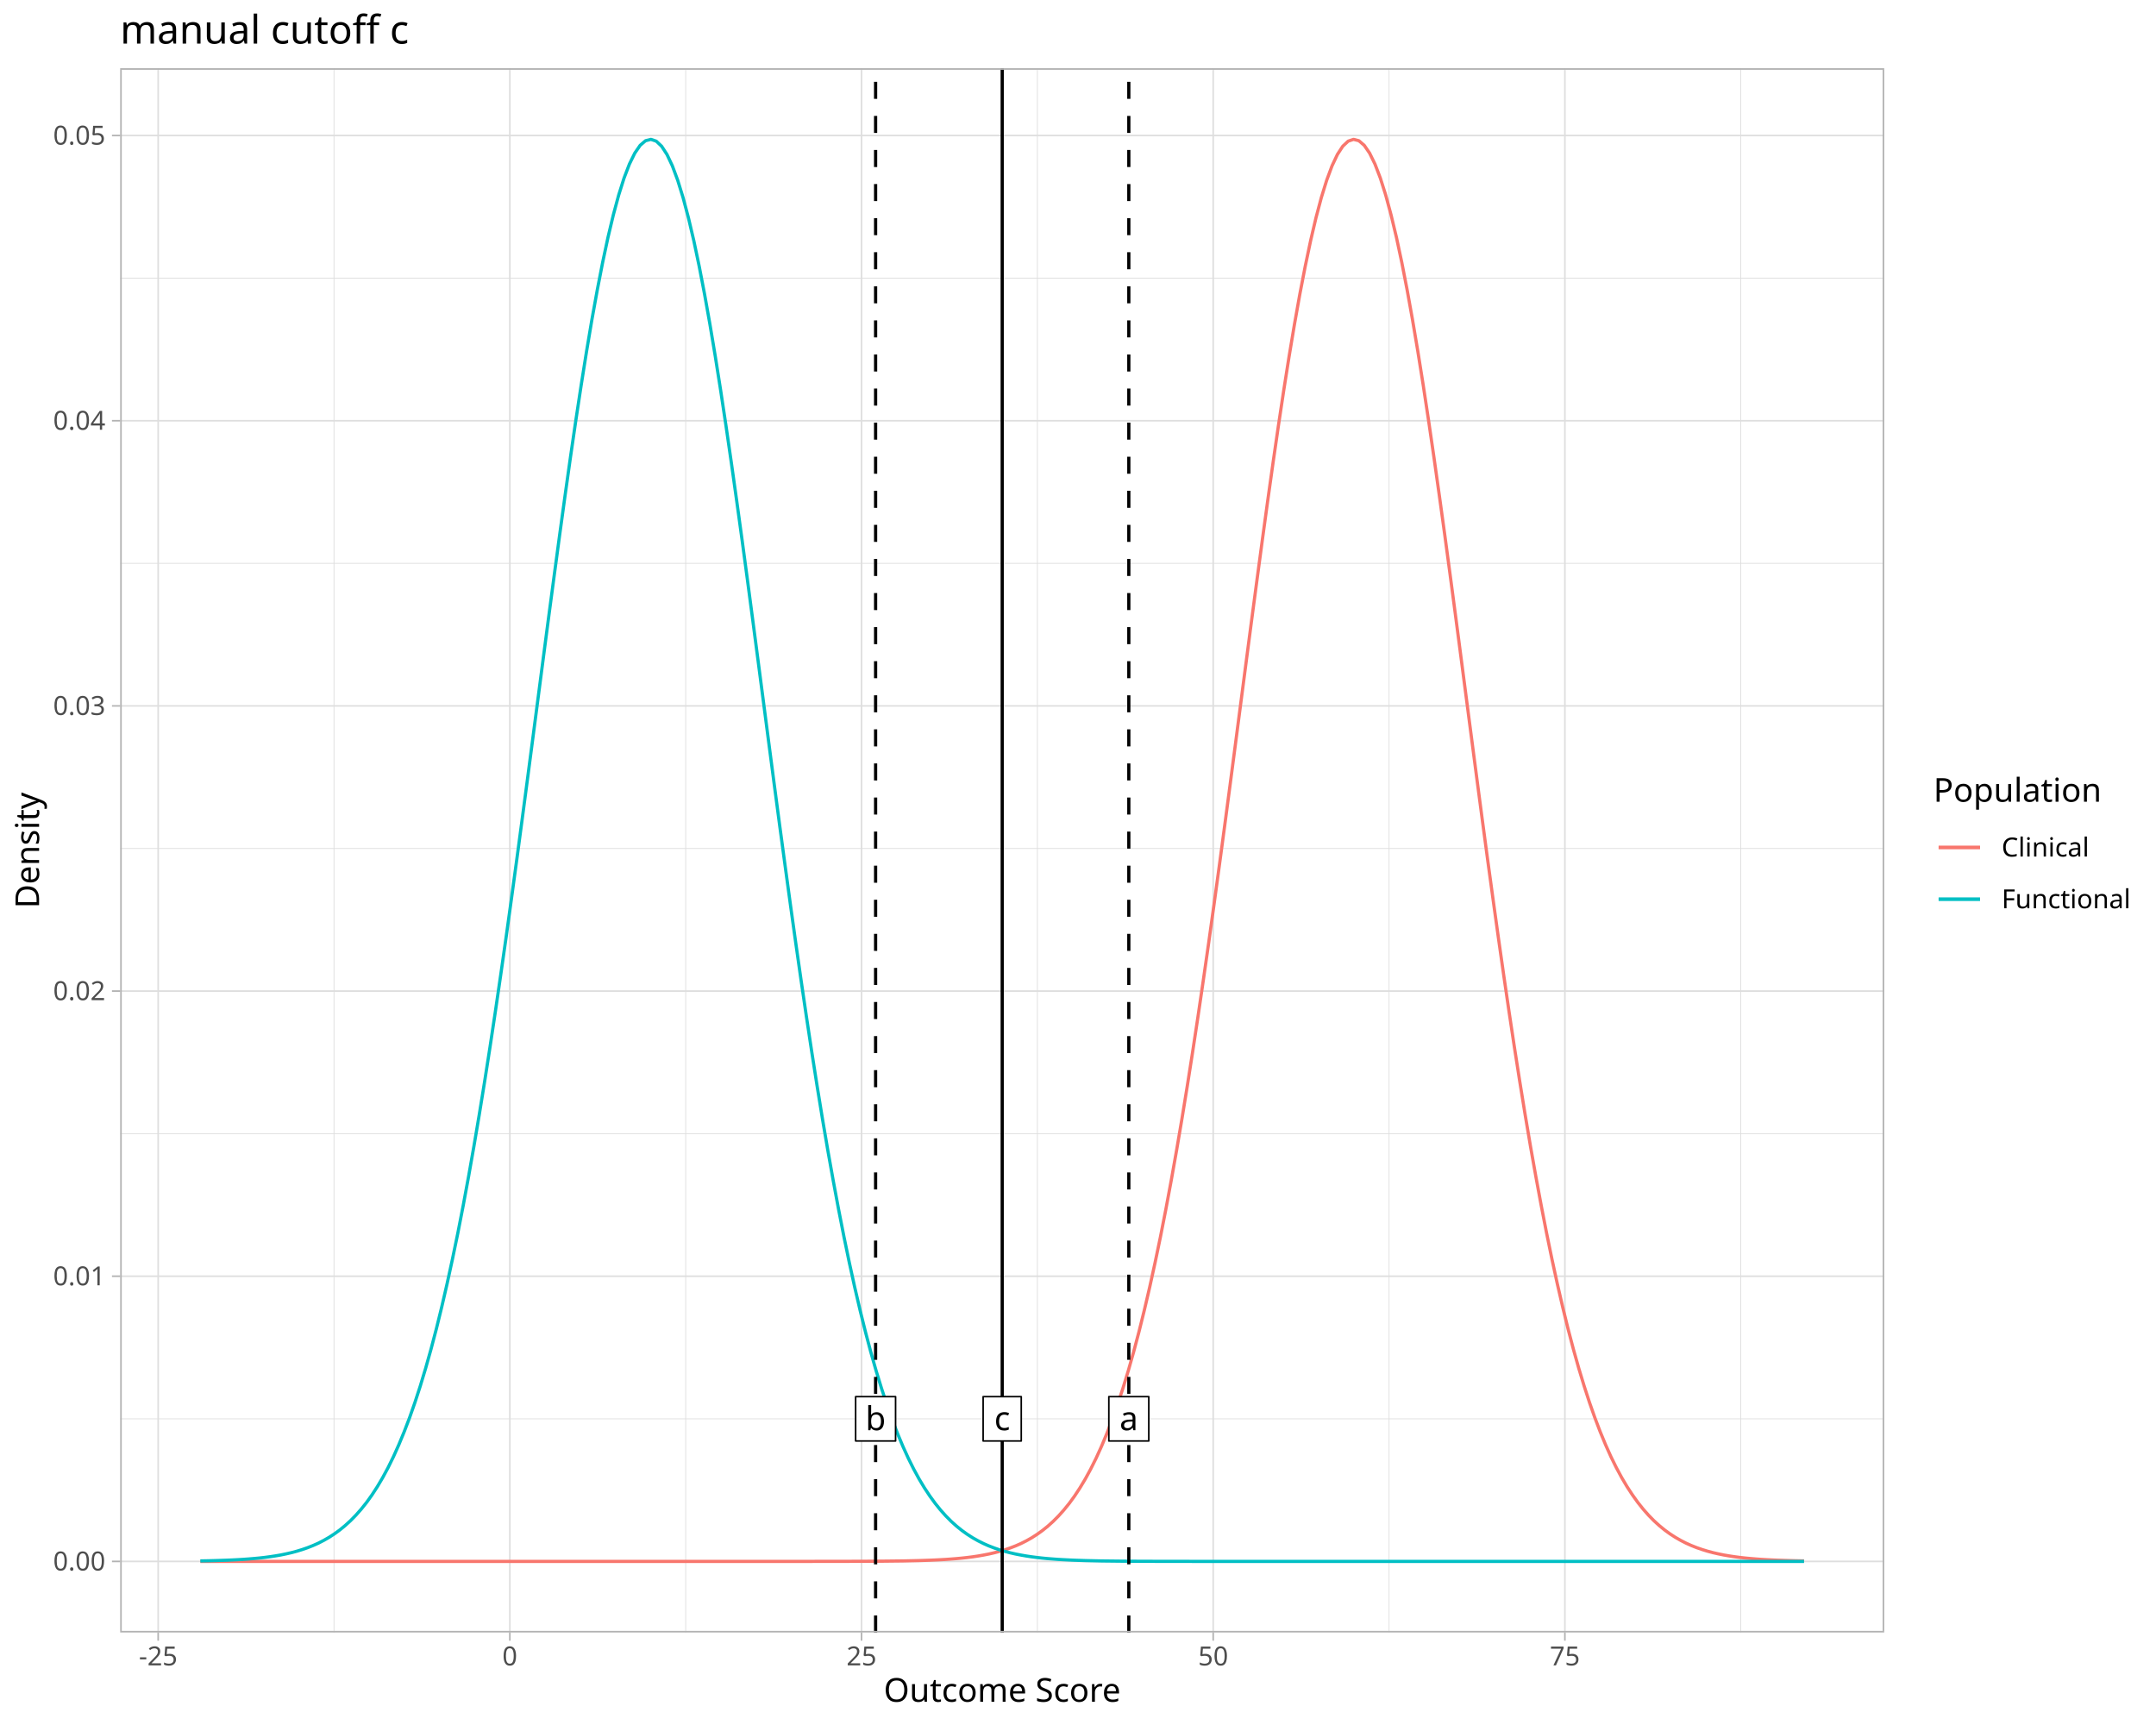
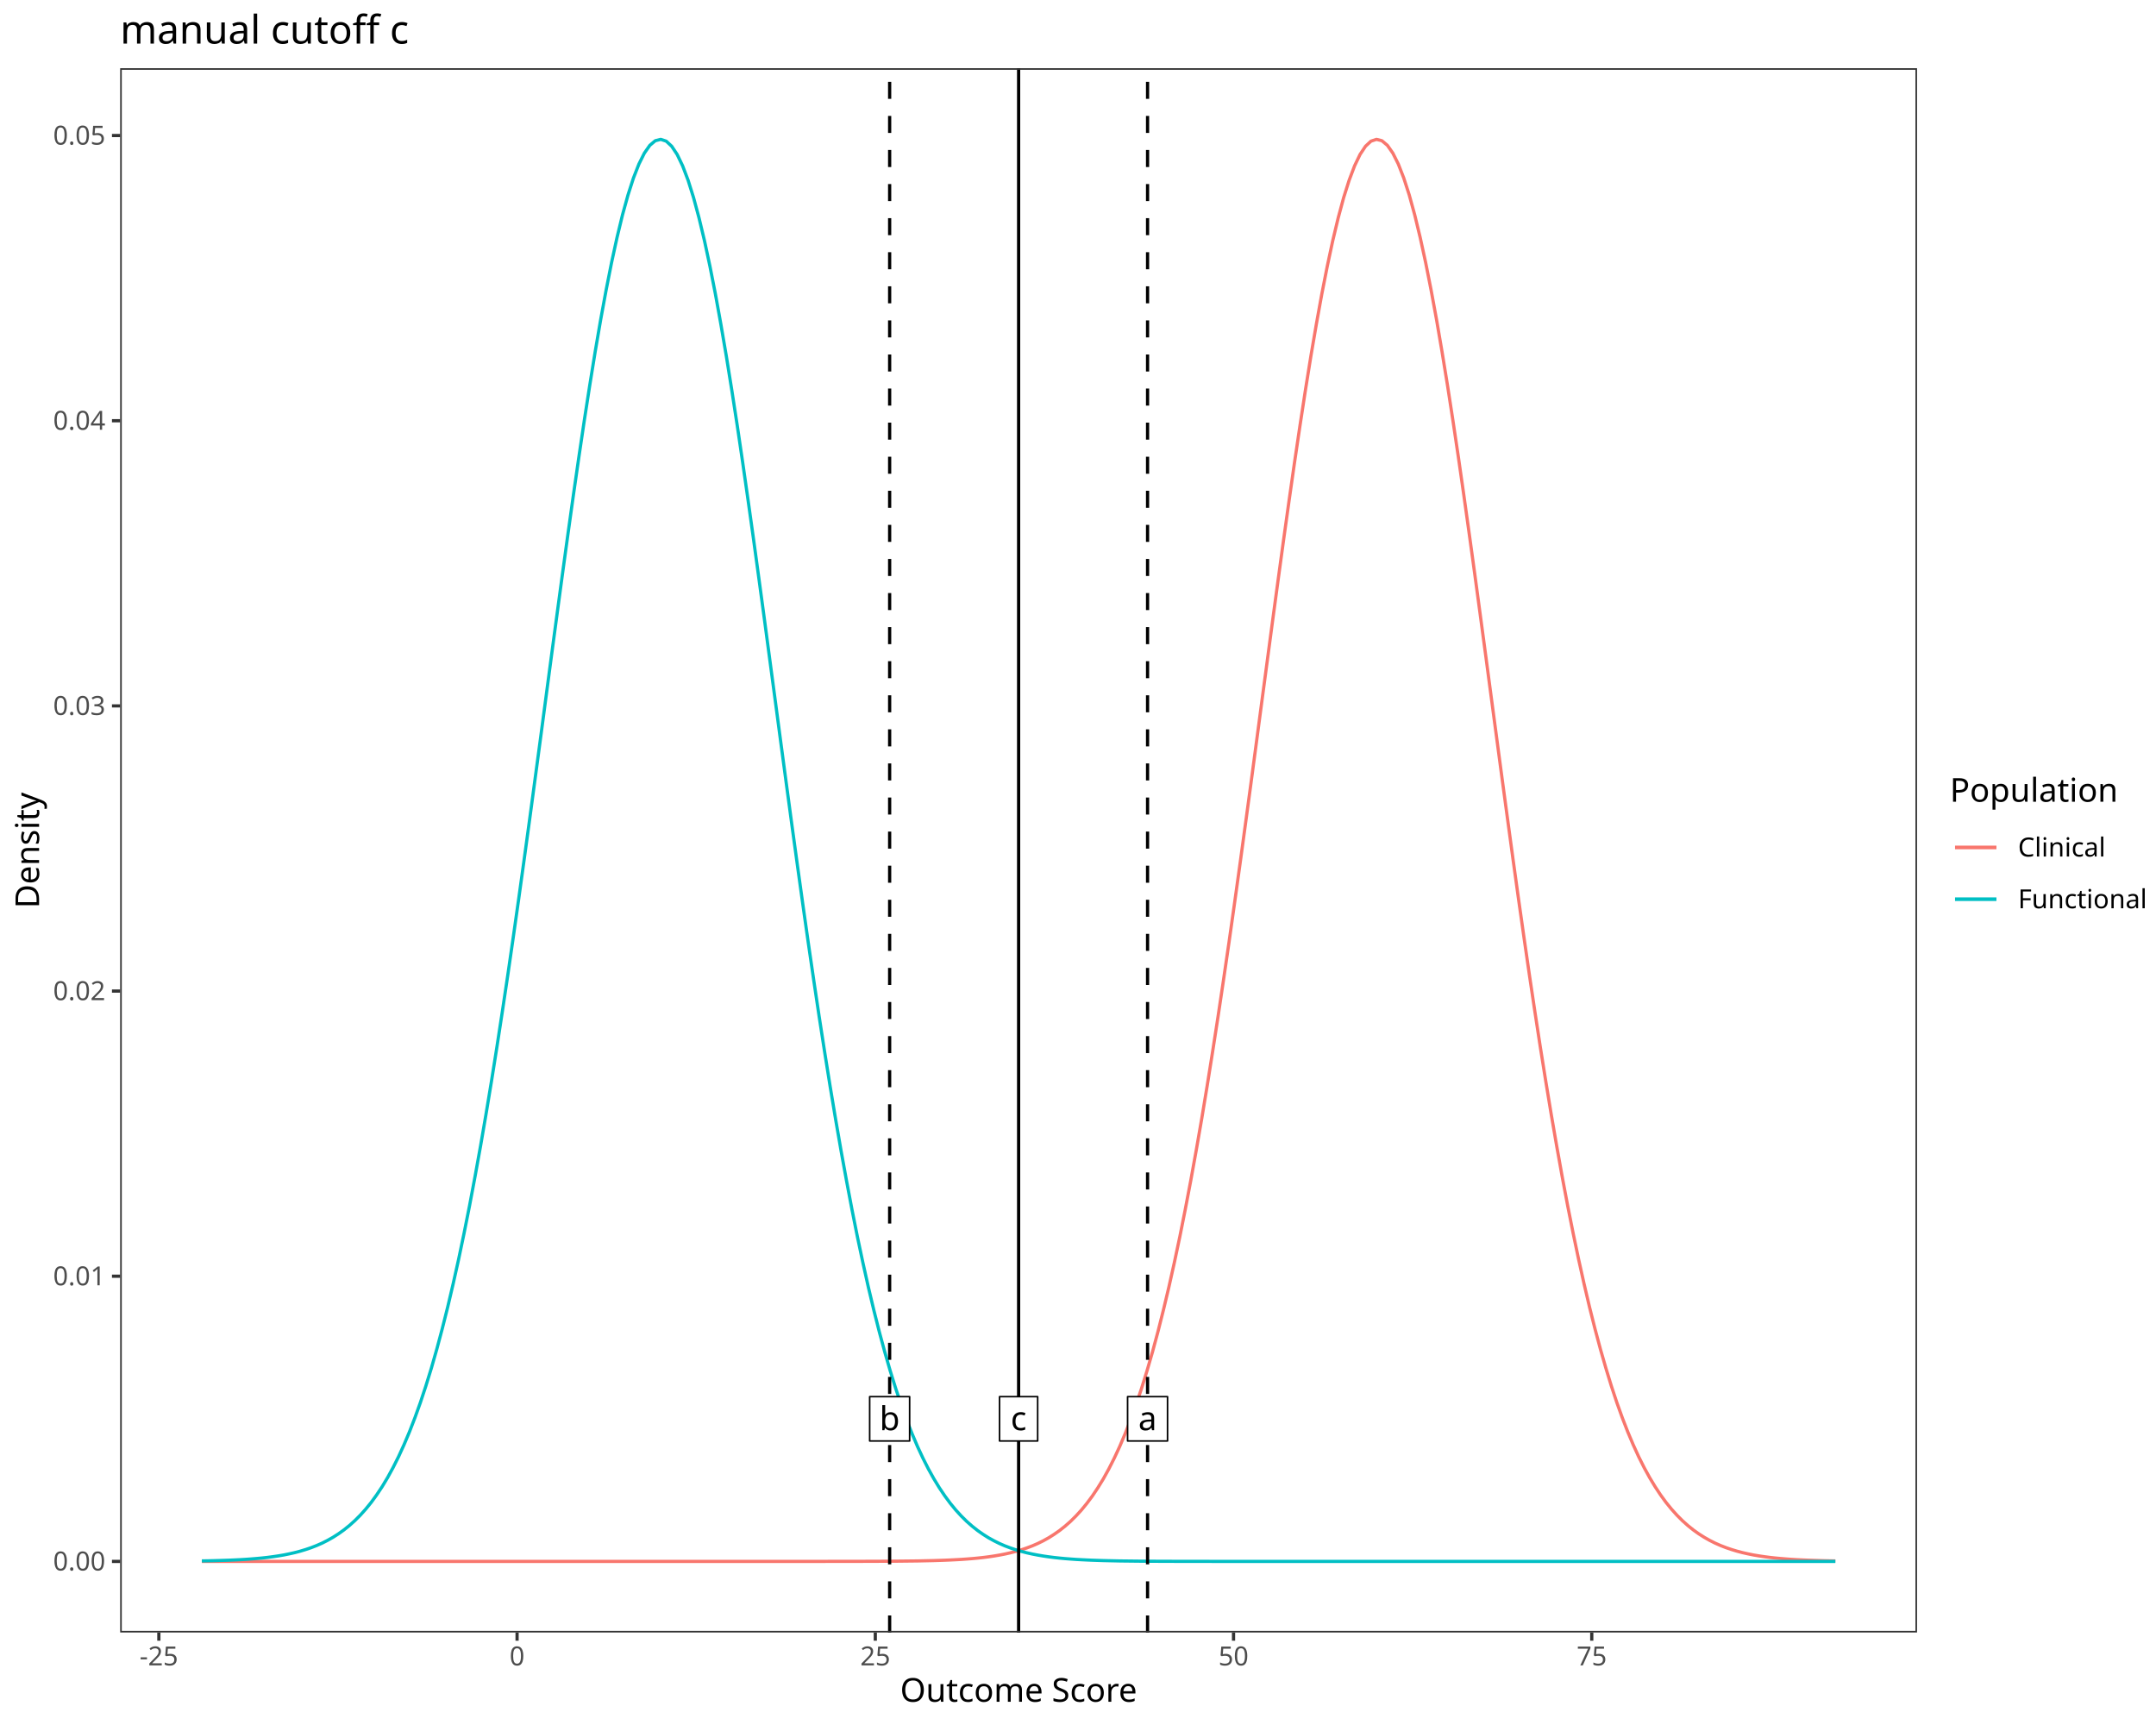
<svg xmlns="http://www.w3.org/2000/svg" class="svglite" data-engine-version="2.0" width="720.00pt" height="576.00pt" viewBox="0 0 720.00 576.00">
  <defs>
    <style type="text/css">
    .svglite line, .svglite polyline, .svglite polygon, .svglite path, .svglite rect, .svglite circle {
      fill: none;
      stroke: #000000;
      stroke-linecap: round;
      stroke-linejoin: round;
      stroke-miterlimit: 10.00;
    }
  </style>
  </defs>
  <rect width="100%" height="100%" style="stroke: none; fill: #FFFFFF;" />
  <defs>
    <clipPath id="cpMC4wMHw3MjAuMDB8MC4wMHw1NzYuMDA=">
      <rect x="0.00" y="0.00" width="720.00" height="576.00" />
    </clipPath>
  </defs>
  <g clip-path="url(#cpMC4wMHw3MjAuMDB8MC4wMHw1NzYuMDA=)">
    <rect x="0.00" y="0.00" width="720.00" height="576.00" style="stroke-width: 1.07; stroke: #FFFFFF; fill: #FFFFFF;" />
  </g>
  <defs>
-     <clipPath id="cpNDAuMTN8NjI5LjI0fDIyLjc4fDU0NS4xMQ==">
-       <rect x="40.13" y="22.78" width="589.11" height="522.33" />
+     <clipPath id="cpNDAuMTN8NjQwLjIwfDIyLjc4fDU0NS4xMQ==">
+       <rect x="40.13" y="22.78" width="600.07" height="522.33" />
    </clipPath>
  </defs>
-   <g clip-path="url(#cpNDAuMTN8NjI5LjI0fDIyLjc4fDU0NS4xMQ==)">
-     <rect x="40.13" y="22.78" width="589.11" height="522.33" style="stroke-width: 1.07; stroke: none; fill: #FFFFFF;" />
-     <polyline points="40.13,473.76 629.24,473.76 " style="stroke-width: 0.27; stroke: #DEDEDE; stroke-linecap: butt;" />
-     <polyline points="40.13,378.54 629.24,378.54 " style="stroke-width: 0.27; stroke: #DEDEDE; stroke-linecap: butt;" />
-     <polyline points="40.13,283.32 629.24,283.32 " style="stroke-width: 0.27; stroke: #DEDEDE; stroke-linecap: butt;" />
-     <polyline points="40.13,188.10 629.24,188.10 " style="stroke-width: 0.27; stroke: #DEDEDE; stroke-linecap: butt;" />
-     <polyline points="40.13,92.87 629.24,92.87 " style="stroke-width: 0.27; stroke: #DEDEDE; stroke-linecap: butt;" />
-     <polyline points="111.54,545.11 111.54,22.78 " style="stroke-width: 0.27; stroke: #DEDEDE; stroke-linecap: butt;" />
-     <polyline points="228.99,545.11 228.99,22.78 " style="stroke-width: 0.27; stroke: #DEDEDE; stroke-linecap: butt;" />
-     <polyline points="346.43,545.11 346.43,22.78 " style="stroke-width: 0.27; stroke: #DEDEDE; stroke-linecap: butt;" />
-     <polyline points="463.88,545.11 463.88,22.78 " style="stroke-width: 0.27; stroke: #DEDEDE; stroke-linecap: butt;" />
-     <polyline points="581.32,545.11 581.32,22.78 " style="stroke-width: 0.27; stroke: #DEDEDE; stroke-linecap: butt;" />
-     <polyline points="40.13,521.37 629.24,521.37 " style="stroke-width: 0.53; stroke: #DEDEDE; stroke-linecap: butt;" />
-     <polyline points="40.13,426.15 629.24,426.15 " style="stroke-width: 0.53; stroke: #DEDEDE; stroke-linecap: butt;" />
-     <polyline points="40.13,330.93 629.24,330.93 " style="stroke-width: 0.53; stroke: #DEDEDE; stroke-linecap: butt;" />
-     <polyline points="40.13,235.71 629.24,235.71 " style="stroke-width: 0.53; stroke: #DEDEDE; stroke-linecap: butt;" />
-     <polyline points="40.13,140.49 629.24,140.49 " style="stroke-width: 0.53; stroke: #DEDEDE; stroke-linecap: butt;" />
-     <polyline points="40.13,45.26 629.24,45.26 " style="stroke-width: 0.53; stroke: #DEDEDE; stroke-linecap: butt;" />
-     <polyline points="52.82,545.11 52.82,22.78 " style="stroke-width: 0.53; stroke: #DEDEDE; stroke-linecap: butt;" />
-     <polyline points="170.26,545.11 170.26,22.78 " style="stroke-width: 0.53; stroke: #DEDEDE; stroke-linecap: butt;" />
-     <polyline points="287.71,545.11 287.71,22.78 " style="stroke-width: 0.53; stroke: #DEDEDE; stroke-linecap: butt;" />
-     <polyline points="405.15,545.11 405.15,22.78 " style="stroke-width: 0.53; stroke: #DEDEDE; stroke-linecap: butt;" />
-     <polyline points="522.60,545.11 522.60,22.78 " style="stroke-width: 0.53; stroke: #DEDEDE; stroke-linecap: butt;" />
-     <polyline points="66.91,521.37 68.70,521.37 70.49,521.37 72.28,521.37 74.07,521.37 75.87,521.37 77.66,521.37 79.45,521.37 81.24,521.37 83.03,521.37 84.82,521.37 86.61,521.37 88.40,521.37 90.20,521.37 91.99,521.37 93.78,521.37 95.57,521.37 97.36,521.37 99.15,521.37 100.94,521.37 102.73,521.37 104.52,521.37 106.32,521.37 108.11,521.37 109.90,521.37 111.69,521.37 113.48,521.37 115.27,521.37 117.06,521.37 118.85,521.37 120.64,521.37 122.44,521.37 124.23,521.37 126.02,521.37 127.81,521.37 129.60,521.37 131.39,521.37 133.18,521.37 134.97,521.37 136.77,521.37 138.56,521.37 140.35,521.37 142.14,521.37 143.93,521.37 145.72,521.37 147.51,521.37 149.30,521.37 151.09,521.37 152.89,521.37 154.68,521.37 156.47,521.37 158.26,521.37 160.05,521.37 161.84,521.37 163.63,521.37 165.42,521.37 167.21,521.37 169.01,521.37 170.80,521.37 172.59,521.37 174.38,521.37 176.17,521.37 177.96,521.37 179.75,521.37 181.54,521.37 183.33,521.37 185.13,521.37 186.92,521.37 188.71,521.37 190.50,521.37 192.29,521.37 194.08,521.37 195.87,521.37 197.66,521.37 199.46,521.37 201.25,521.37 203.04,521.37 204.83,521.37 206.62,521.37 208.41,521.37 210.20,521.37 211.99,521.37 213.78,521.37 215.58,521.37 217.37,521.37 219.16,521.37 220.95,521.37 222.74,521.37 224.53,521.37 226.32,521.37 228.11,521.37 229.90,521.37 231.70,521.37 233.49,521.37 235.28,521.37 237.07,521.37 238.86,521.37 240.65,521.37 242.44,521.37 244.23,521.37 246.02,521.37 247.82,521.37 249.61,521.37 251.40,521.37 253.19,521.37 254.98,521.37 256.77,521.37 258.56,521.37 260.35,521.37 262.15,521.37 263.94,521.37 265.73,521.37 267.52,521.37 269.31,521.37 271.10,521.37 272.89,521.36 274.68,521.36 276.47,521.36 278.27,521.36 280.06,521.36 281.85,521.35 283.64,521.35 285.43,521.34 287.22,521.34 289.01,521.33 290.80,521.32 292.59,521.31 294.39,521.30 296.18,521.28 297.97,521.26 299.76,521.24 301.55,521.22 303.34,521.18 305.13,521.14 306.92,521.10 308.71,521.04 310.51,520.98 312.30,520.90 314.09,520.81 315.88,520.71 317.67,520.58 319.46,520.44 321.25,520.27 323.04,520.07 324.84,519.84 326.63,519.57 328.42,519.26 330.21,518.91 332.00,518.50 333.79,518.03 335.58,517.50 337.37,516.88 339.16,516.19 340.96,515.40 342.75,514.50 344.54,513.49 346.33,512.34 348.12,511.06 349.91,509.62 351.70,508.01 353.49,506.21 355.28,504.21 357.08,501.99 358.87,499.53 360.66,496.81 362.45,493.83 364.24,490.54 366.03,486.95 367.82,483.02 369.61,478.74 371.40,474.09 373.20,469.05 374.99,463.61 376.78,457.75 378.57,451.45 380.36,444.70 382.15,437.49 383.94,429.81 385.73,421.65 387.53,413.02 389.32,403.90 391.11,394.30 392.90,384.23 394.69,373.71 396.48,362.73 398.27,351.32 400.06,339.51 401.85,327.31 403.65,314.77 405.44,301.92 407.23,288.80 409.02,275.45 410.81,261.93 412.60,248.28 414.39,234.56 416.18,220.85 417.97,207.19 419.77,193.65 421.56,180.31 423.35,167.23 425.14,154.48 426.93,142.13 428.72,130.26 430.51,118.93 432.30,108.22 434.09,98.18 435.89,88.88 437.68,80.38 439.47,72.73 441.26,65.98 443.05,60.19 444.84,55.37 446.63,51.58 448.42,48.83 450.22,47.14 452.01,46.53 453.80,46.99 455.59,48.53 457.38,51.13 459.17,54.78 460.96,59.45 462.75,65.11 464.54,71.73 466.34,79.25 468.13,87.64 469.92,96.83 471.71,106.77 473.50,117.39 475.29,128.64 477.08,140.44 478.87,152.72 480.66,165.42 482.46,178.45 484.25,191.77 486.04,205.28 487.83,218.92 489.62,232.64 491.41,246.36 493.20,260.02 494.99,273.56 496.78,286.94 498.58,300.09 500.37,312.99 502.16,325.57 503.95,337.82 505.74,349.69 507.53,361.15 509.32,372.19 511.11,382.78 512.91,392.92 514.70,402.58 516.49,411.77 518.28,420.47 520.07,428.69 521.86,436.44 523.65,443.72 525.44,450.53 527.23,456.89 529.03,462.82 530.82,468.32 532.61,473.41 534.40,478.11 536.19,482.44 537.98,486.42 539.77,490.06 541.56,493.38 543.35,496.41 545.15,499.16 546.94,501.66 548.73,503.91 550.52,505.94 552.31,507.77 554.10,509.40 555.89,510.87 557.68,512.17 559.48,513.33 561.27,514.36 563.06,515.28 564.85,516.08 566.64,516.79 568.43,517.41 570.22,517.96 572.01,518.44 573.80,518.85 575.60,519.22 577.39,519.53 579.18,519.80 580.97,520.04 582.76,520.24 584.55,520.41 586.34,520.56 588.13,520.69 589.92,520.80 591.72,520.89 593.51,520.97 595.30,521.03 597.09,521.09 598.88,521.14 600.67,521.18 602.46,521.21 " style="stroke-width: 1.07; stroke: #F8766D; stroke-linecap: butt;" />
-     <polyline points="66.91,521.21 68.70,521.18 70.49,521.14 72.28,521.09 74.07,521.03 75.87,520.97 77.66,520.89 79.45,520.80 81.24,520.69 83.03,520.56 84.82,520.41 86.61,520.24 88.40,520.04 90.20,519.80 91.99,519.53 93.78,519.22 95.57,518.85 97.36,518.44 99.15,517.96 100.94,517.41 102.73,516.79 104.52,516.08 106.32,515.28 108.11,514.36 109.90,513.33 111.69,512.17 113.48,510.87 115.27,509.40 117.06,507.77 118.85,505.94 120.64,503.91 122.44,501.66 124.23,499.16 126.02,496.41 127.81,493.38 129.60,490.06 131.39,486.42 133.18,482.44 134.97,478.11 136.77,473.41 138.56,468.32 140.35,462.82 142.14,456.89 143.93,450.53 145.72,443.72 147.51,436.44 149.30,428.69 151.09,420.47 152.89,411.77 154.68,402.58 156.47,392.92 158.26,382.78 160.05,372.19 161.84,361.15 163.63,349.69 165.42,337.82 167.21,325.57 169.01,312.99 170.80,300.09 172.59,286.94 174.38,273.56 176.17,260.02 177.96,246.36 179.75,232.64 181.54,218.92 183.33,205.28 185.13,191.77 186.92,178.45 188.71,165.42 190.50,152.72 192.29,140.44 194.08,128.64 195.87,117.39 197.66,106.77 199.46,96.83 201.25,87.64 203.04,79.25 204.83,71.73 206.62,65.11 208.41,59.45 210.20,54.78 211.99,51.13 213.78,48.53 215.58,46.99 217.37,46.53 219.16,47.14 220.95,48.83 222.74,51.58 224.53,55.37 226.32,60.19 228.11,65.98 229.90,72.73 231.70,80.38 233.49,88.88 235.28,98.18 237.07,108.22 238.86,118.93 240.65,130.26 242.44,142.13 244.23,154.48 246.02,167.23 247.82,180.31 249.61,193.65 251.40,207.19 253.19,220.85 254.98,234.56 256.77,248.28 258.56,261.93 260.35,275.45 262.15,288.80 263.94,301.92 265.73,314.77 267.52,327.31 269.31,339.51 271.10,351.32 272.89,362.73 274.68,373.71 276.47,384.23 278.27,394.30 280.06,403.90 281.85,413.02 283.64,421.65 285.43,429.81 287.22,437.49 289.01,444.70 290.80,451.45 292.59,457.75 294.39,463.61 296.18,469.05 297.97,474.09 299.76,478.74 301.55,483.02 303.34,486.95 305.13,490.54 306.92,493.83 308.71,496.81 310.51,499.53 312.30,501.99 314.09,504.21 315.88,506.21 317.67,508.01 319.46,509.62 321.25,511.06 323.04,512.34 324.84,513.49 326.63,514.50 328.42,515.40 330.21,516.19 332.00,516.88 333.79,517.50 335.58,518.03 337.37,518.50 339.16,518.91 340.96,519.26 342.75,519.57 344.54,519.84 346.33,520.07 348.12,520.27 349.91,520.44 351.70,520.58 353.49,520.71 355.28,520.81 357.08,520.90 358.87,520.98 360.66,521.04 362.45,521.10 364.24,521.14 366.03,521.18 367.82,521.22 369.61,521.24 371.40,521.26 373.20,521.28 374.99,521.30 376.78,521.31 378.57,521.32 380.36,521.33 382.15,521.34 383.94,521.34 385.73,521.35 387.53,521.35 389.32,521.36 391.11,521.36 392.90,521.36 394.69,521.36 396.48,521.36 398.27,521.37 400.06,521.37 401.85,521.37 403.65,521.37 405.44,521.37 407.23,521.37 409.02,521.37 410.81,521.37 412.60,521.37 414.39,521.37 416.18,521.37 417.97,521.37 419.77,521.37 421.56,521.37 423.35,521.37 425.14,521.37 426.93,521.37 428.72,521.37 430.51,521.37 432.30,521.37 434.09,521.37 435.89,521.37 437.68,521.37 439.47,521.37 441.26,521.37 443.05,521.37 444.84,521.37 446.63,521.37 448.42,521.37 450.22,521.37 452.01,521.37 453.80,521.37 455.59,521.37 457.38,521.37 459.17,521.37 460.96,521.37 462.75,521.37 464.54,521.37 466.34,521.37 468.13,521.37 469.92,521.37 471.71,521.37 473.50,521.37 475.29,521.37 477.08,521.37 478.87,521.37 480.66,521.37 482.46,521.37 484.25,521.37 486.04,521.37 487.83,521.37 489.62,521.37 491.41,521.37 493.20,521.37 494.99,521.37 496.78,521.37 498.58,521.37 500.37,521.37 502.16,521.37 503.95,521.37 505.74,521.37 507.53,521.37 509.32,521.37 511.11,521.37 512.91,521.37 514.70,521.37 516.49,521.37 518.28,521.37 520.07,521.37 521.86,521.37 523.65,521.37 525.44,521.37 527.23,521.37 529.03,521.37 530.82,521.37 532.61,521.37 534.40,521.37 536.19,521.37 537.98,521.37 539.77,521.37 541.56,521.37 543.35,521.37 545.15,521.37 546.94,521.37 548.73,521.37 550.52,521.37 552.31,521.37 554.10,521.37 555.89,521.37 557.68,521.37 559.48,521.37 561.27,521.37 563.06,521.37 564.85,521.37 566.64,521.37 568.43,521.37 570.22,521.37 572.01,521.37 573.80,521.37 575.60,521.37 577.39,521.37 579.18,521.37 580.97,521.37 582.76,521.37 584.55,521.37 586.34,521.37 588.13,521.37 589.92,521.37 591.72,521.37 593.51,521.37 595.30,521.37 597.09,521.37 598.88,521.37 600.67,521.37 602.46,521.37 " style="stroke-width: 1.07; stroke: #00BFC4; stroke-linecap: butt;" />
-     <line x1="376.97" y1="545.11" x2="376.97" y2="22.78" style="stroke-width: 1.07; stroke-dasharray: 5.69,5.69; stroke-linecap: butt;" />
-     <line x1="292.41" y1="545.11" x2="292.41" y2="22.78" style="stroke-width: 1.07; stroke-dasharray: 5.69,5.69; stroke-linecap: butt;" />
-     <line x1="334.69" y1="545.11" x2="334.69" y2="22.78" style="stroke-width: 1.07; stroke-linecap: butt;" />
-     <polygon points="370.30,481.16 383.64,481.16 383.64,481.16 383.64,481.16 383.64,481.16 383.64,481.16 383.64,481.16 383.64,481.16 383.64,481.16 383.64,481.16 383.64,481.16 383.64,481.16 383.64,481.16 383.64,481.16 383.64,466.36 383.64,466.36 383.64,466.36 383.64,466.36 383.64,466.36 383.64,466.36 383.64,466.36 383.64,466.36 383.64,466.36 383.64,466.36 383.64,466.36 383.64,466.36 370.30,466.36 370.30,466.36 370.30,466.36 370.30,466.36 370.30,466.36 370.30,466.36 370.30,466.36 370.30,466.36 370.30,466.36 370.30,466.36 370.30,466.36 370.30,466.36 370.30,466.36 370.30,481.16 370.30,481.16 370.30,481.16 370.30,481.16 370.30,481.16 370.30,481.16 370.30,481.16 370.30,481.16 370.30,481.16 370.30,481.16 370.30,481.16 370.30,481.16 " style="stroke-width: 0.53; fill: #FFFFFF;" />
-     <text x="376.97" y="477.56" text-anchor="middle" style="font-size: 11.04px; font-family: sans;" textLength="6.14px" lengthAdjust="spacingAndGlyphs">a</text>
-     <polygon points="285.74,481.16 299.08,481.16 299.08,481.16 299.08,481.16 299.08,481.16 299.08,481.16 299.08,481.16 299.08,481.16 299.08,481.16 299.08,481.16 299.08,481.16 299.08,481.16 299.08,481.16 299.08,481.16 299.08,466.36 299.08,466.36 299.08,466.36 299.08,466.36 299.08,466.36 299.08,466.36 299.08,466.36 299.08,466.36 299.08,466.36 299.08,466.36 299.08,466.36 299.08,466.36 285.74,466.36 285.74,466.36 285.74,466.36 285.74,466.36 285.74,466.36 285.74,466.36 285.74,466.36 285.74,466.36 285.74,466.36 285.74,466.36 285.74,466.36 285.74,466.36 285.74,466.36 285.74,481.16 285.74,481.16 285.74,481.16 285.74,481.16 285.74,481.16 285.74,481.16 285.74,481.16 285.74,481.16 285.74,481.16 285.74,481.16 285.74,481.16 285.74,481.16 " style="stroke-width: 0.53; fill: #FFFFFF;" />
-     <text x="292.41" y="477.56" text-anchor="middle" style="font-size: 11.04px; font-family: sans;" textLength="6.14px" lengthAdjust="spacingAndGlyphs">b</text>
-     <polygon points="328.32,481.16 341.05,481.16 341.05,481.16 341.05,481.16 341.05,481.16 341.05,481.16 341.05,481.16 341.05,481.16 341.05,481.16 341.05,481.16 341.05,481.16 341.05,481.16 341.05,481.16 341.05,481.16 341.05,466.36 341.05,466.36 341.05,466.36 341.05,466.36 341.05,466.36 341.05,466.36 341.05,466.36 341.05,466.36 341.05,466.36 341.05,466.36 341.05,466.36 341.05,466.36 328.32,466.36 328.32,466.36 328.32,466.36 328.32,466.36 328.32,466.36 328.32,466.36 328.32,466.36 328.32,466.36 328.32,466.36 328.32,466.36 328.32,466.36 328.32,466.36 328.32,466.36 328.32,481.16 328.32,481.16 328.32,481.16 328.32,481.16 328.32,481.16 328.32,481.16 328.32,481.16 328.32,481.16 328.32,481.16 328.32,481.16 328.32,481.16 328.32,481.16 " style="stroke-width: 0.53; fill: #FFFFFF;" />
-     <text x="334.69" y="477.56" text-anchor="middle" style="font-size: 11.04px; font-family: sans;" textLength="5.52px" lengthAdjust="spacingAndGlyphs">c</text>
-     <rect x="40.13" y="22.78" width="589.11" height="522.33" style="stroke-width: 1.07; stroke: #B3B3B3;" />
+   <g clip-path="url(#cpNDAuMTN8NjQwLjIwfDIyLjc4fDU0NS4xMQ==)">
+     <rect x="40.13" y="22.78" width="600.07" height="522.33" style="stroke-width: 1.07; stroke: none; fill: #FFFFFF;" />
+     <polyline points="67.41,521.37 69.23,521.37 71.06,521.37 72.88,521.37 74.71,521.37 76.53,521.37 78.36,521.37 80.18,521.37 82.00,521.37 83.83,521.37 85.65,521.37 87.48,521.37 89.30,521.37 91.13,521.37 92.95,521.37 94.78,521.37 96.60,521.37 98.42,521.37 100.25,521.37 102.07,521.37 103.90,521.37 105.72,521.37 107.55,521.37 109.37,521.37 111.20,521.37 113.02,521.37 114.84,521.37 116.67,521.37 118.49,521.37 120.32,521.37 122.14,521.37 123.97,521.37 125.79,521.37 127.62,521.37 129.44,521.37 131.26,521.37 133.09,521.37 134.91,521.37 136.74,521.37 138.56,521.37 140.39,521.37 142.21,521.37 144.04,521.37 145.86,521.37 147.68,521.37 149.51,521.37 151.33,521.37 153.16,521.37 154.98,521.37 156.81,521.37 158.63,521.37 160.46,521.37 162.28,521.37 164.11,521.37 165.93,521.37 167.75,521.37 169.58,521.37 171.40,521.37 173.23,521.37 175.05,521.37 176.88,521.37 178.70,521.37 180.53,521.37 182.35,521.37 184.17,521.37 186.00,521.37 187.82,521.37 189.65,521.37 191.47,521.37 193.30,521.37 195.12,521.37 196.95,521.37 198.77,521.37 200.59,521.37 202.42,521.37 204.24,521.37 206.07,521.37 207.89,521.37 209.72,521.37 211.54,521.37 213.37,521.37 215.19,521.37 217.01,521.37 218.84,521.37 220.66,521.37 222.49,521.37 224.31,521.37 226.14,521.37 227.96,521.37 229.79,521.37 231.61,521.37 233.43,521.37 235.26,521.37 237.08,521.37 238.91,521.37 240.73,521.37 242.56,521.37 244.38,521.37 246.21,521.37 248.03,521.37 249.85,521.37 251.68,521.37 253.50,521.37 255.33,521.37 257.15,521.37 258.98,521.37 260.80,521.37 262.63,521.37 264.45,521.37 266.28,521.37 268.10,521.37 269.92,521.37 271.75,521.37 273.57,521.37 275.40,521.37 277.22,521.36 279.05,521.36 280.87,521.36 282.70,521.36 284.52,521.36 286.34,521.35 288.17,521.35 289.99,521.34 291.82,521.34 293.64,521.33 295.47,521.32 297.29,521.31 299.12,521.30 300.94,521.28 302.76,521.26 304.59,521.24 306.41,521.22 308.24,521.18 310.06,521.14 311.89,521.10 313.71,521.04 315.54,520.98 317.36,520.90 319.18,520.81 321.01,520.71 322.83,520.58 324.66,520.44 326.48,520.27 328.31,520.07 330.13,519.84 331.96,519.57 333.78,519.26 335.60,518.91 337.43,518.50 339.25,518.03 341.08,517.50 342.90,516.88 344.73,516.19 346.55,515.40 348.38,514.50 350.20,513.49 352.02,512.34 353.85,511.06 355.67,509.62 357.50,508.01 359.32,506.21 361.15,504.21 362.97,501.99 364.80,499.53 366.62,496.81 368.45,493.83 370.27,490.54 372.09,486.95 373.92,483.02 375.74,478.74 377.57,474.09 379.39,469.05 381.22,463.61 383.04,457.75 384.87,451.45 386.69,444.70 388.51,437.49 390.34,429.81 392.16,421.65 393.99,413.02 395.81,403.90 397.64,394.30 399.46,384.23 401.29,373.71 403.11,362.73 404.93,351.32 406.76,339.51 408.58,327.31 410.41,314.77 412.23,301.92 414.06,288.80 415.88,275.45 417.71,261.93 419.53,248.28 421.35,234.56 423.18,220.85 425.00,207.19 426.83,193.65 428.65,180.31 430.48,167.23 432.30,154.48 434.13,142.13 435.95,130.26 437.77,118.93 439.60,108.22 441.42,98.18 443.25,88.88 445.07,80.38 446.90,72.73 448.72,65.98 450.55,60.19 452.37,55.37 454.19,51.58 456.02,48.83 457.84,47.14 459.67,46.53 461.49,46.99 463.32,48.53 465.14,51.13 466.97,54.78 468.79,59.45 470.62,65.11 472.44,71.73 474.26,79.25 476.09,87.64 477.91,96.83 479.74,106.77 481.56,117.39 483.39,128.64 485.21,140.44 487.04,152.72 488.86,165.42 490.68,178.45 492.51,191.77 494.33,205.28 496.16,218.92 497.98,232.64 499.81,246.36 501.63,260.02 503.46,273.56 505.28,286.94 507.10,300.09 508.93,312.99 510.75,325.57 512.58,337.82 514.40,349.69 516.23,361.15 518.05,372.19 519.88,382.78 521.70,392.92 523.52,402.58 525.35,411.77 527.17,420.47 529.00,428.69 530.82,436.44 532.65,443.72 534.47,450.53 536.30,456.89 538.12,462.82 539.94,468.32 541.77,473.41 543.59,478.11 545.42,482.44 547.24,486.42 549.07,490.06 550.89,493.38 552.72,496.41 554.54,499.16 556.36,501.66 558.19,503.91 560.01,505.94 561.84,507.77 563.66,509.40 565.49,510.87 567.31,512.17 569.14,513.33 570.96,514.36 572.79,515.28 574.61,516.08 576.43,516.79 578.26,517.41 580.08,517.96 581.91,518.44 583.73,518.85 585.56,519.22 587.38,519.53 589.21,519.80 591.03,520.04 592.85,520.24 594.68,520.41 596.50,520.56 598.33,520.69 600.15,520.80 601.98,520.89 603.80,520.97 605.63,521.03 607.45,521.09 609.27,521.14 611.10,521.18 612.92,521.21 " style="stroke-width: 1.07; stroke: #F8766D; stroke-linecap: butt;" />
+     <polyline points="67.41,521.21 69.23,521.18 71.06,521.14 72.88,521.09 74.71,521.03 76.53,520.97 78.36,520.89 80.18,520.80 82.00,520.69 83.83,520.56 85.65,520.41 87.48,520.24 89.30,520.04 91.13,519.80 92.95,519.53 94.78,519.22 96.60,518.85 98.42,518.44 100.25,517.96 102.07,517.41 103.90,516.79 105.72,516.08 107.55,515.28 109.37,514.36 111.20,513.33 113.02,512.17 114.84,510.87 116.67,509.40 118.49,507.77 120.32,505.94 122.14,503.91 123.97,501.66 125.79,499.16 127.62,496.41 129.44,493.38 131.26,490.06 133.09,486.42 134.91,482.44 136.74,478.11 138.56,473.41 140.39,468.32 142.21,462.82 144.04,456.89 145.86,450.53 147.68,443.72 149.51,436.44 151.33,428.69 153.16,420.47 154.98,411.77 156.81,402.58 158.63,392.92 160.46,382.78 162.28,372.19 164.11,361.15 165.93,349.69 167.75,337.82 169.58,325.57 171.40,312.99 173.23,300.09 175.05,286.94 176.88,273.56 178.70,260.02 180.53,246.36 182.35,232.64 184.17,218.92 186.00,205.28 187.82,191.77 189.65,178.45 191.47,165.42 193.30,152.72 195.12,140.44 196.95,128.64 198.77,117.39 200.59,106.77 202.42,96.83 204.24,87.64 206.07,79.25 207.89,71.73 209.72,65.11 211.54,59.45 213.37,54.78 215.19,51.13 217.01,48.53 218.84,46.99 220.66,46.53 222.49,47.14 224.31,48.83 226.14,51.58 227.96,55.37 229.79,60.19 231.61,65.98 233.43,72.73 235.26,80.38 237.08,88.88 238.91,98.18 240.73,108.22 242.56,118.93 244.38,130.26 246.21,142.13 248.03,154.48 249.85,167.23 251.68,180.31 253.50,193.65 255.33,207.19 257.15,220.85 258.98,234.56 260.80,248.28 262.63,261.93 264.45,275.45 266.28,288.80 268.10,301.92 269.92,314.77 271.75,327.31 273.57,339.51 275.40,351.32 277.22,362.73 279.05,373.71 280.87,384.23 282.70,394.30 284.52,403.90 286.34,413.02 288.17,421.65 289.99,429.81 291.82,437.49 293.64,444.70 295.47,451.45 297.29,457.75 299.12,463.61 300.94,469.05 302.76,474.09 304.59,478.74 306.41,483.02 308.24,486.95 310.06,490.54 311.89,493.83 313.71,496.81 315.54,499.53 317.36,501.99 319.18,504.21 321.01,506.21 322.83,508.01 324.66,509.62 326.48,511.06 328.31,512.34 330.13,513.49 331.96,514.50 333.78,515.40 335.60,516.19 337.43,516.88 339.25,517.50 341.08,518.03 342.90,518.50 344.73,518.91 346.55,519.26 348.38,519.57 350.20,519.84 352.02,520.07 353.85,520.27 355.67,520.44 357.50,520.58 359.32,520.71 361.15,520.81 362.97,520.90 364.80,520.98 366.62,521.04 368.45,521.10 370.27,521.14 372.09,521.18 373.92,521.22 375.74,521.24 377.57,521.26 379.39,521.28 381.22,521.30 383.04,521.31 384.87,521.32 386.69,521.33 388.51,521.34 390.34,521.34 392.16,521.35 393.99,521.35 395.81,521.36 397.64,521.36 399.46,521.36 401.29,521.36 403.11,521.36 404.93,521.37 406.76,521.37 408.58,521.37 410.41,521.37 412.23,521.37 414.06,521.37 415.88,521.37 417.71,521.37 419.53,521.37 421.35,521.37 423.18,521.37 425.00,521.37 426.83,521.37 428.65,521.37 430.48,521.37 432.30,521.37 434.13,521.37 435.95,521.37 437.77,521.37 439.60,521.37 441.42,521.37 443.25,521.37 445.07,521.37 446.90,521.37 448.72,521.37 450.55,521.37 452.37,521.37 454.19,521.37 456.02,521.37 457.84,521.37 459.67,521.37 461.49,521.37 463.32,521.37 465.14,521.37 466.97,521.37 468.79,521.37 470.62,521.37 472.44,521.37 474.26,521.37 476.09,521.37 477.91,521.37 479.74,521.37 481.56,521.37 483.39,521.37 485.21,521.37 487.04,521.37 488.86,521.37 490.68,521.37 492.51,521.37 494.33,521.37 496.16,521.37 497.98,521.37 499.81,521.37 501.63,521.37 503.46,521.37 505.28,521.37 507.10,521.37 508.93,521.37 510.75,521.37 512.58,521.37 514.40,521.37 516.23,521.37 518.05,521.37 519.88,521.37 521.70,521.37 523.52,521.37 525.35,521.37 527.17,521.37 529.00,521.37 530.82,521.37 532.65,521.37 534.47,521.37 536.30,521.37 538.12,521.37 539.94,521.37 541.77,521.37 543.59,521.37 545.42,521.37 547.24,521.37 549.07,521.37 550.89,521.37 552.72,521.37 554.54,521.37 556.36,521.37 558.19,521.37 560.01,521.37 561.84,521.37 563.66,521.37 565.49,521.37 567.31,521.37 569.14,521.37 570.96,521.37 572.79,521.37 574.61,521.37 576.43,521.37 578.26,521.37 580.08,521.37 581.91,521.37 583.73,521.37 585.56,521.37 587.38,521.37 589.21,521.37 591.03,521.37 592.85,521.37 594.68,521.37 596.50,521.37 598.33,521.37 600.15,521.37 601.98,521.37 603.80,521.37 605.63,521.37 607.45,521.37 609.27,521.37 611.10,521.37 612.92,521.37 " style="stroke-width: 1.07; stroke: #00BFC4; stroke-linecap: butt;" />
+     <line x1="383.23" y1="545.11" x2="383.23" y2="22.78" style="stroke-width: 1.07; stroke-dasharray: 5.69,5.69; stroke-linecap: butt;" />
+     <line x1="297.10" y1="545.11" x2="297.10" y2="22.78" style="stroke-width: 1.07; stroke-dasharray: 5.69,5.69; stroke-linecap: butt;" />
+     <line x1="340.17" y1="545.11" x2="340.17" y2="22.78" style="stroke-width: 1.07; stroke-linecap: butt;" />
+     <polygon points="376.56,481.16 389.90,481.16 389.90,481.16 389.90,481.16 389.90,481.16 389.90,481.16 389.90,481.16 389.90,481.16 389.90,481.16 389.90,481.16 389.90,481.16 389.90,481.16 389.90,481.16 389.90,481.16 389.90,466.36 389.90,466.36 389.90,466.36 389.90,466.36 389.90,466.36 389.90,466.36 389.90,466.36 389.90,466.36 389.90,466.36 389.90,466.36 389.90,466.36 389.90,466.36 376.56,466.36 376.56,466.36 376.56,466.36 376.56,466.36 376.56,466.36 376.56,466.36 376.56,466.36 376.56,466.36 376.56,466.36 376.56,466.36 376.56,466.36 376.56,466.36 376.56,466.36 376.56,481.16 376.56,481.16 376.56,481.16 376.56,481.16 376.56,481.16 376.56,481.16 376.56,481.16 376.56,481.16 376.56,481.16 376.56,481.16 376.56,481.16 376.56,481.16 " style="stroke-width: 0.53; fill: #FFFFFF;" />
+     <text x="383.23" y="477.56" text-anchor="middle" style="font-size: 11.04px; font-family: sans;" textLength="6.14px" lengthAdjust="spacingAndGlyphs">a</text>
+     <polygon points="290.43,481.16 303.77,481.16 303.77,481.16 303.77,481.16 303.77,481.16 303.77,481.16 303.77,481.16 303.77,481.16 303.77,481.16 303.77,481.16 303.77,481.16 303.77,481.16 303.77,481.16 303.77,481.16 303.77,466.36 303.77,466.36 303.77,466.36 303.77,466.36 303.77,466.36 303.77,466.36 303.77,466.36 303.77,466.36 303.77,466.36 303.77,466.36 303.77,466.36 303.77,466.36 290.43,466.36 290.43,466.36 290.43,466.36 290.43,466.36 290.43,466.36 290.43,466.36 290.43,466.36 290.43,466.36 290.43,466.36 290.43,466.36 290.43,466.36 290.43,466.36 290.43,466.36 290.43,481.16 290.43,481.16 290.43,481.16 290.43,481.16 290.43,481.16 290.43,481.16 290.43,481.16 290.43,481.16 290.43,481.16 290.43,481.16 290.43,481.16 290.43,481.16 " style="stroke-width: 0.53; fill: #FFFFFF;" />
+     <text x="297.10" y="477.56" text-anchor="middle" style="font-size: 11.04px; font-family: sans;" textLength="6.14px" lengthAdjust="spacingAndGlyphs">b</text>
+     <polygon points="333.80,481.16 346.53,481.16 346.53,481.16 346.53,481.16 346.53,481.16 346.53,481.16 346.53,481.16 346.53,481.16 346.53,481.16 346.53,481.16 346.53,481.16 346.53,481.16 346.53,481.16 346.53,481.16 346.53,466.36 346.53,466.36 346.53,466.36 346.53,466.36 346.53,466.36 346.53,466.36 346.53,466.36 346.53,466.36 346.53,466.36 346.53,466.36 346.53,466.36 346.53,466.36 333.80,466.36 333.80,466.36 333.80,466.36 333.80,466.36 333.80,466.36 333.80,466.36 333.80,466.36 333.80,466.36 333.80,466.36 333.80,466.36 333.80,466.36 333.80,466.36 333.80,466.36 333.80,481.16 333.80,481.16 333.80,481.16 333.80,481.16 333.80,481.16 333.80,481.16 333.80,481.16 333.80,481.16 333.80,481.16 333.80,481.16 333.80,481.16 333.80,481.16 " style="stroke-width: 0.53; fill: #FFFFFF;" />
+     <text x="340.17" y="477.56" text-anchor="middle" style="font-size: 11.04px; font-family: sans;" textLength="5.52px" lengthAdjust="spacingAndGlyphs">c</text>
+     <rect x="40.13" y="22.78" width="600.07" height="522.33" style="stroke-width: 1.07; stroke: #333333;" />
  </g>
  <g clip-path="url(#cpMC4wMHw3MjAuMDB8MC4wMHw1NzYuMDA=)">
    <text x="35.20" y="524.40" text-anchor="end" style="font-size: 8.80px; fill: #4D4D4D; font-family: sans;" textLength="17.13px" lengthAdjust="spacingAndGlyphs">0.00</text>
    <text x="35.20" y="429.18" text-anchor="end" style="font-size: 8.80px; fill: #4D4D4D; font-family: sans;" textLength="17.13px" lengthAdjust="spacingAndGlyphs">0.01</text>
    <text x="35.20" y="333.96" text-anchor="end" style="font-size: 8.80px; fill: #4D4D4D; font-family: sans;" textLength="17.13px" lengthAdjust="spacingAndGlyphs">0.02</text>
    <text x="35.20" y="238.73" text-anchor="end" style="font-size: 8.80px; fill: #4D4D4D; font-family: sans;" textLength="17.13px" lengthAdjust="spacingAndGlyphs">0.03</text>
    <text x="35.20" y="143.51" text-anchor="end" style="font-size: 8.80px; fill: #4D4D4D; font-family: sans;" textLength="17.13px" lengthAdjust="spacingAndGlyphs">0.04</text>
    <text x="35.20" y="48.29" text-anchor="end" style="font-size: 8.80px; fill: #4D4D4D; font-family: sans;" textLength="17.13px" lengthAdjust="spacingAndGlyphs">0.05</text>
-     <polyline points="37.39,521.37 40.13,521.37 " style="stroke-width: 0.53; stroke: #B3B3B3; stroke-linecap: butt;" />
-     <polyline points="37.39,426.15 40.13,426.15 " style="stroke-width: 0.53; stroke: #B3B3B3; stroke-linecap: butt;" />
-     <polyline points="37.39,330.93 40.13,330.93 " style="stroke-width: 0.53; stroke: #B3B3B3; stroke-linecap: butt;" />
-     <polyline points="37.39,235.71 40.13,235.71 " style="stroke-width: 0.53; stroke: #B3B3B3; stroke-linecap: butt;" />
-     <polyline points="37.39,140.49 40.13,140.49 " style="stroke-width: 0.53; stroke: #B3B3B3; stroke-linecap: butt;" />
-     <polyline points="37.39,45.26 40.13,45.26 " style="stroke-width: 0.53; stroke: #B3B3B3; stroke-linecap: butt;" />
-     <polyline points="52.82,547.85 52.82,545.11 " style="stroke-width: 0.53; stroke: #B3B3B3; stroke-linecap: butt;" />
-     <polyline points="170.26,547.85 170.26,545.11 " style="stroke-width: 0.53; stroke: #B3B3B3; stroke-linecap: butt;" />
-     <polyline points="287.71,547.85 287.71,545.11 " style="stroke-width: 0.53; stroke: #B3B3B3; stroke-linecap: butt;" />
-     <polyline points="405.15,547.85 405.15,545.11 " style="stroke-width: 0.53; stroke: #B3B3B3; stroke-linecap: butt;" />
-     <polyline points="522.60,547.85 522.60,545.11 " style="stroke-width: 0.53; stroke: #B3B3B3; stroke-linecap: butt;" />
-     <text x="52.82" y="556.10" text-anchor="middle" style="font-size: 8.80px; fill: #4D4D4D; font-family: sans;" textLength="12.72px" lengthAdjust="spacingAndGlyphs">-25</text>
-     <text x="170.26" y="556.10" text-anchor="middle" style="font-size: 8.80px; fill: #4D4D4D; font-family: sans;" textLength="4.89px" lengthAdjust="spacingAndGlyphs">0</text>
-     <text x="287.71" y="556.10" text-anchor="middle" style="font-size: 8.80px; fill: #4D4D4D; font-family: sans;" textLength="9.79px" lengthAdjust="spacingAndGlyphs">25</text>
-     <text x="405.15" y="556.10" text-anchor="middle" style="font-size: 8.80px; fill: #4D4D4D; font-family: sans;" textLength="9.79px" lengthAdjust="spacingAndGlyphs">50</text>
-     <text x="522.60" y="556.10" text-anchor="middle" style="font-size: 8.80px; fill: #4D4D4D; font-family: sans;" textLength="9.79px" lengthAdjust="spacingAndGlyphs">75</text>
-     <text x="334.69" y="568.24" text-anchor="middle" style="font-size: 11.00px; font-family: sans;" textLength="76.44px" lengthAdjust="spacingAndGlyphs">Outcome Score</text>
+     <polyline points="37.39,521.37 40.13,521.37 " style="stroke-width: 1.07; stroke: #333333; stroke-linecap: butt;" />
+     <polyline points="37.39,426.15 40.13,426.15 " style="stroke-width: 1.07; stroke: #333333; stroke-linecap: butt;" />
+     <polyline points="37.39,330.93 40.13,330.93 " style="stroke-width: 1.07; stroke: #333333; stroke-linecap: butt;" />
+     <polyline points="37.39,235.71 40.13,235.71 " style="stroke-width: 1.07; stroke: #333333; stroke-linecap: butt;" />
+     <polyline points="37.39,140.49 40.13,140.49 " style="stroke-width: 1.07; stroke: #333333; stroke-linecap: butt;" />
+     <polyline points="37.39,45.26 40.13,45.26 " style="stroke-width: 1.07; stroke: #333333; stroke-linecap: butt;" />
+     <polyline points="53.05,547.85 53.05,545.11 " style="stroke-width: 1.07; stroke: #333333; stroke-linecap: butt;" />
+     <polyline points="172.68,547.85 172.68,545.11 " style="stroke-width: 1.07; stroke: #333333; stroke-linecap: butt;" />
+     <polyline points="292.31,547.85 292.31,545.11 " style="stroke-width: 1.07; stroke: #333333; stroke-linecap: butt;" />
+     <polyline points="411.94,547.85 411.94,545.11 " style="stroke-width: 1.07; stroke: #333333; stroke-linecap: butt;" />
+     <polyline points="531.57,547.85 531.57,545.11 " style="stroke-width: 1.07; stroke: #333333; stroke-linecap: butt;" />
+     <text x="53.05" y="556.10" text-anchor="middle" style="font-size: 8.80px; fill: #4D4D4D; font-family: sans;" textLength="12.72px" lengthAdjust="spacingAndGlyphs">-25</text>
+     <text x="172.68" y="556.10" text-anchor="middle" style="font-size: 8.80px; fill: #4D4D4D; font-family: sans;" textLength="4.89px" lengthAdjust="spacingAndGlyphs">0</text>
+     <text x="292.31" y="556.10" text-anchor="middle" style="font-size: 8.80px; fill: #4D4D4D; font-family: sans;" textLength="9.79px" lengthAdjust="spacingAndGlyphs">25</text>
+     <text x="411.94" y="556.10" text-anchor="middle" style="font-size: 8.80px; fill: #4D4D4D; font-family: sans;" textLength="9.79px" lengthAdjust="spacingAndGlyphs">50</text>
+     <text x="531.57" y="556.10" text-anchor="middle" style="font-size: 8.80px; fill: #4D4D4D; font-family: sans;" textLength="9.79px" lengthAdjust="spacingAndGlyphs">75</text>
+     <text x="340.17" y="568.24" text-anchor="middle" style="font-size: 11.00px; font-family: sans;" textLength="76.44px" lengthAdjust="spacingAndGlyphs">Outcome Score</text>
    <text transform="translate(13.05,283.95) rotate(-90)" text-anchor="middle" style="font-size: 11.00px; font-family: sans;" textLength="36.69px" lengthAdjust="spacingAndGlyphs">Density</text>
-     <rect x="640.20" y="253.52" width="74.32" height="60.85" style="stroke-width: 1.07; stroke: none; fill: #FFFFFF;" />
-     <text x="645.68" y="267.71" style="font-size: 11.00px; font-family: sans;" textLength="51.99px" lengthAdjust="spacingAndGlyphs">Population</text>
-     <rect x="645.68" y="274.33" width="17.28" height="17.28" style="stroke-width: 1.07; stroke: none; fill: #FFFFFF;" />
-     <line x1="647.41" y1="282.97" x2="661.23" y2="282.97" style="stroke-width: 1.07; stroke: #F8766D; stroke-linecap: butt;" />
-     <line x1="647.41" y1="282.97" x2="661.23" y2="282.97" style="stroke-width: 1.07; stroke: #F8766D; stroke-linecap: butt;" />
-     <rect x="645.68" y="291.61" width="17.28" height="17.28" style="stroke-width: 1.07; stroke: none; fill: #FFFFFF;" />
-     <line x1="647.41" y1="300.25" x2="661.23" y2="300.25" style="stroke-width: 1.07; stroke: #00BFC4; stroke-linecap: butt;" />
-     <line x1="647.41" y1="300.25" x2="661.23" y2="300.25" style="stroke-width: 1.07; stroke: #00BFC4; stroke-linecap: butt;" />
-     <text x="668.44" y="286.00" style="font-size: 8.80px; font-family: sans;" textLength="28.36px" lengthAdjust="spacingAndGlyphs">Clinical</text>
-     <text x="668.44" y="303.28" style="font-size: 8.80px; font-family: sans;" textLength="40.60px" lengthAdjust="spacingAndGlyphs">Functional</text>
+     <rect x="651.16" y="259.00" width="63.36" height="49.89" style="stroke-width: 1.07; stroke: none; fill: #FFFFFF;" />
+     <text x="651.16" y="267.71" style="font-size: 11.00px; font-family: sans;" textLength="51.99px" lengthAdjust="spacingAndGlyphs">Population</text>
+     <rect x="651.16" y="274.33" width="17.28" height="17.28" style="stroke-width: 1.07; stroke: none; fill: #FFFFFF;" />
+     <line x1="652.89" y1="282.97" x2="666.71" y2="282.97" style="stroke-width: 1.07; stroke: #F8766D; stroke-linecap: butt;" />
+     <line x1="652.89" y1="282.97" x2="666.71" y2="282.97" style="stroke-width: 1.07; stroke: #F8766D; stroke-linecap: butt;" />
+     <rect x="651.16" y="291.61" width="17.28" height="17.28" style="stroke-width: 1.07; stroke: none; fill: #FFFFFF;" />
+     <line x1="652.89" y1="300.25" x2="666.71" y2="300.25" style="stroke-width: 1.07; stroke: #00BFC4; stroke-linecap: butt;" />
+     <line x1="652.89" y1="300.25" x2="666.71" y2="300.25" style="stroke-width: 1.07; stroke: #00BFC4; stroke-linecap: butt;" />
+     <text x="673.92" y="286.00" style="font-size: 8.80px; font-family: sans;" textLength="28.36px" lengthAdjust="spacingAndGlyphs">Clinical</text>
+     <text x="673.92" y="303.28" style="font-size: 8.80px; font-family: sans;" textLength="40.60px" lengthAdjust="spacingAndGlyphs">Functional</text>
    <text x="40.13" y="14.56" style="font-size: 13.20px; font-family: sans;" textLength="89.53px" lengthAdjust="spacingAndGlyphs">manual cutoff c</text>
  </g>
</svg>
